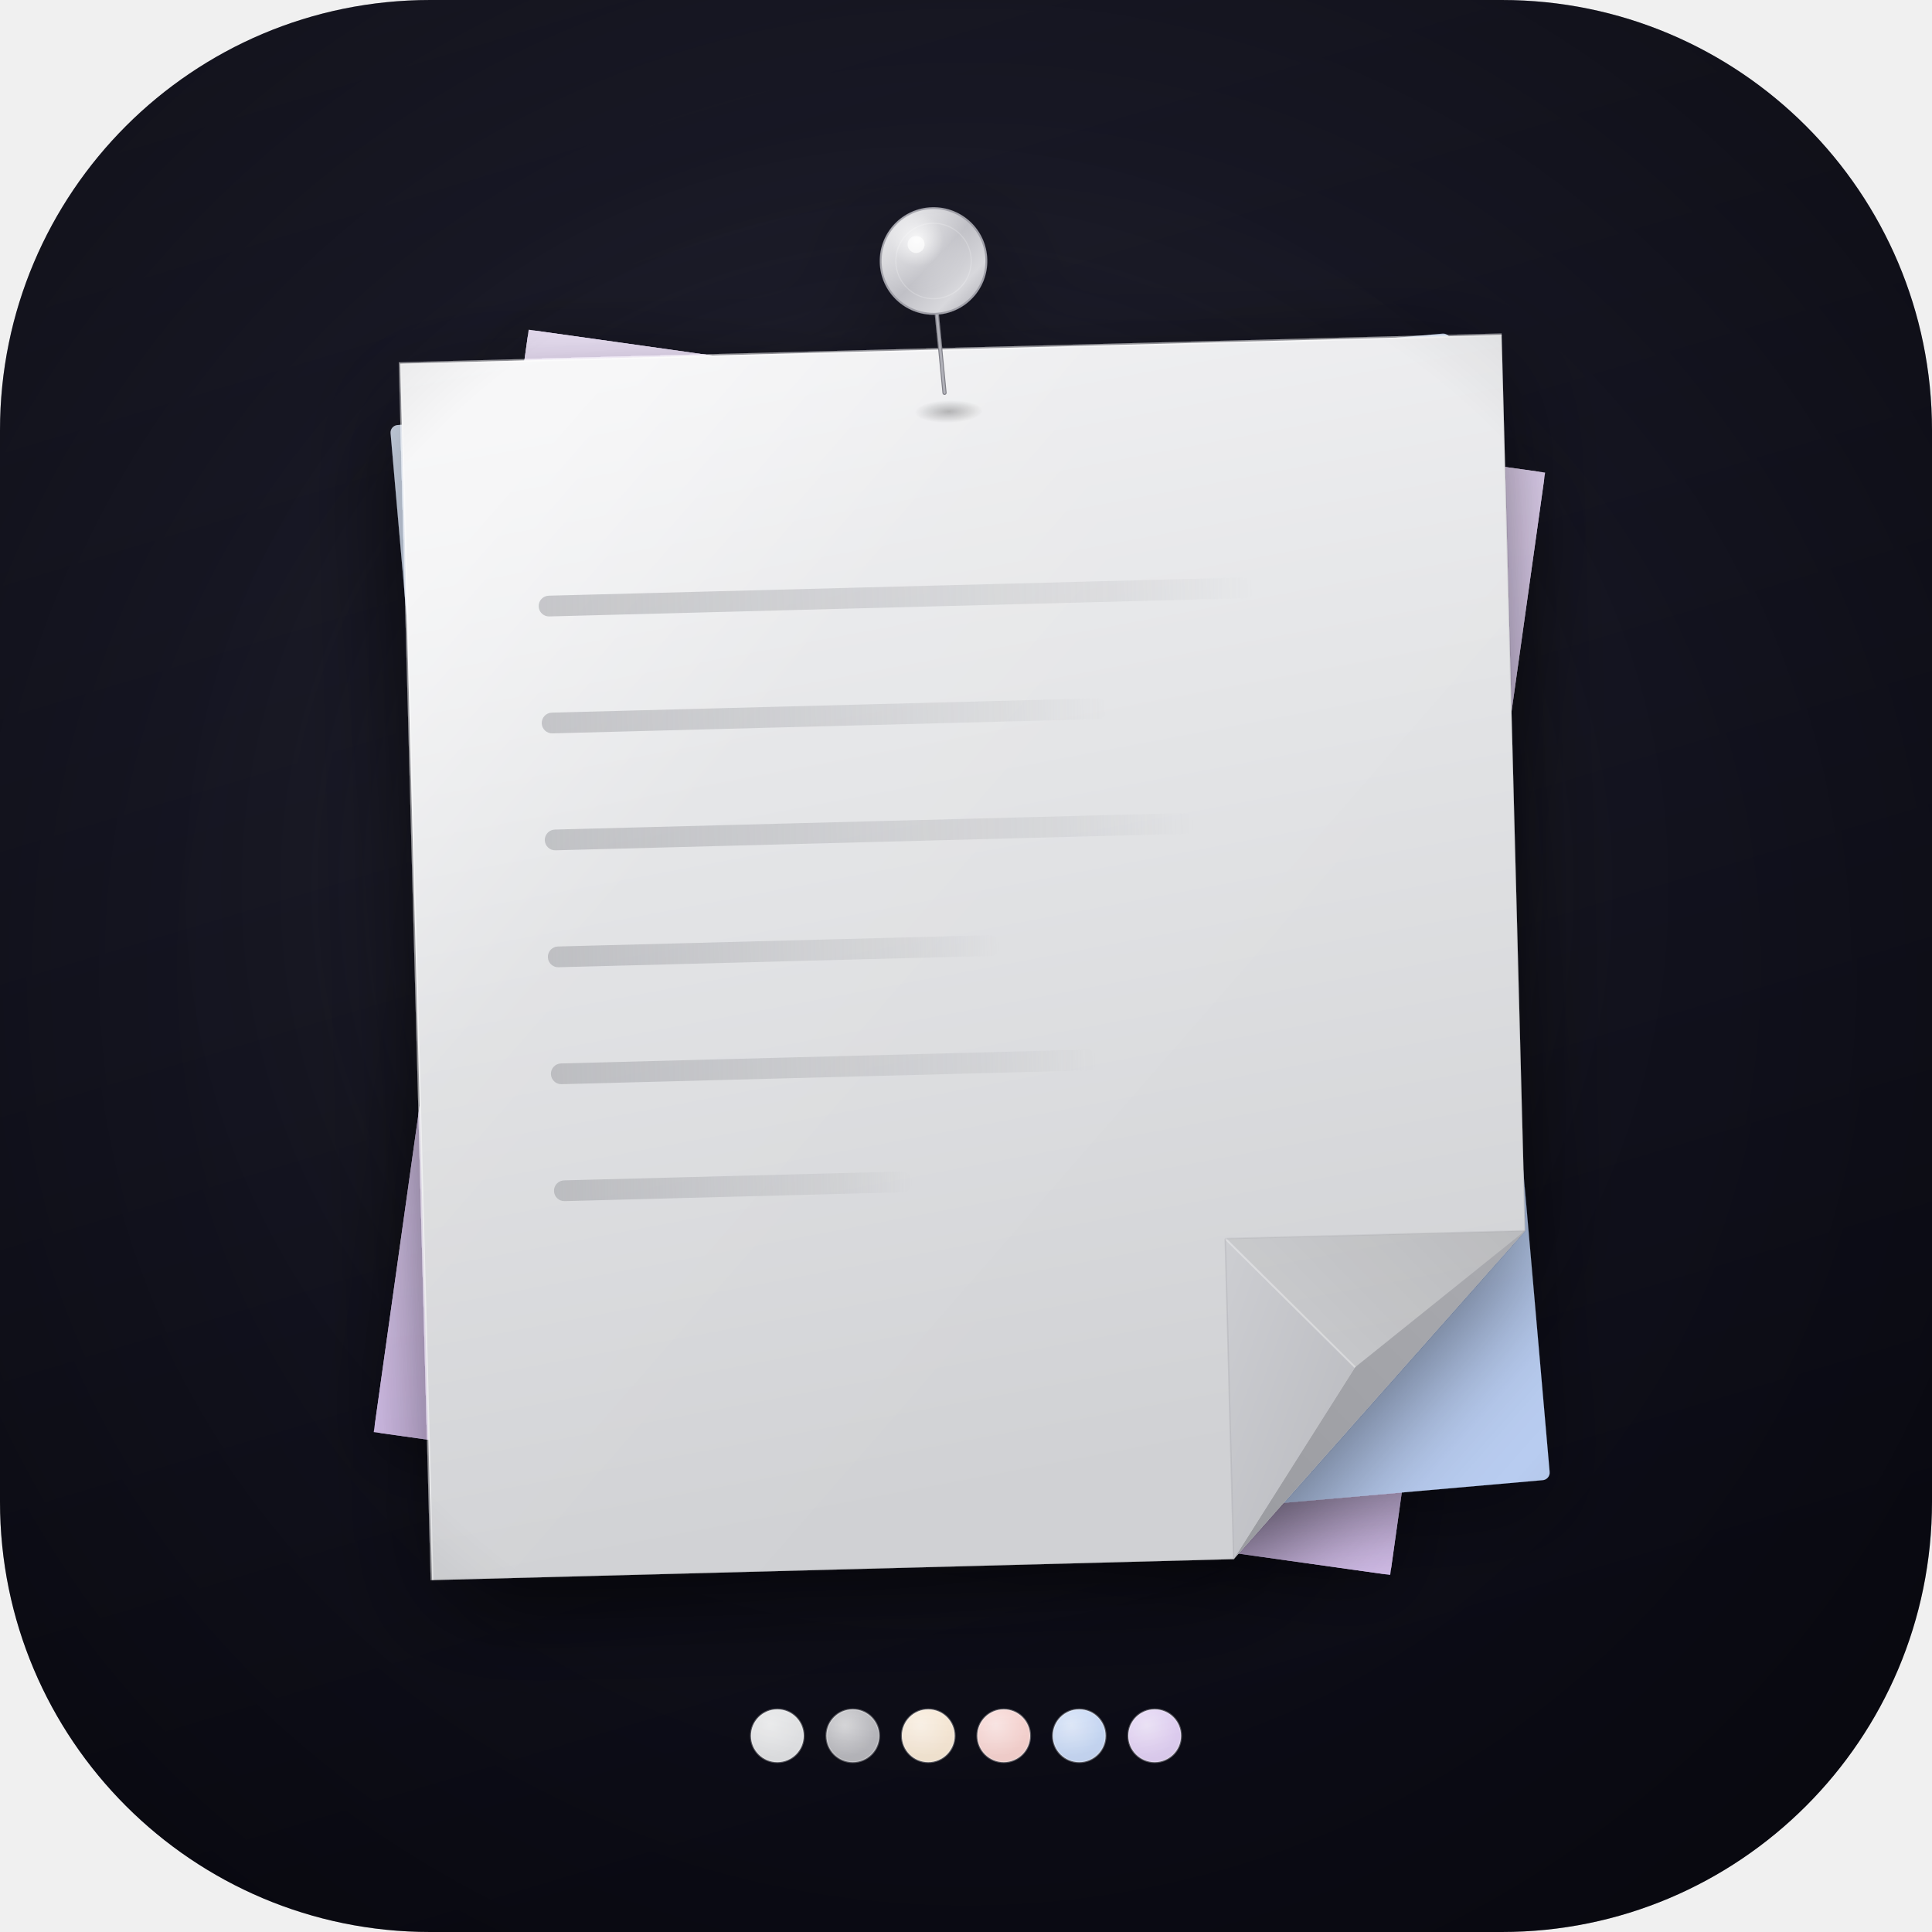
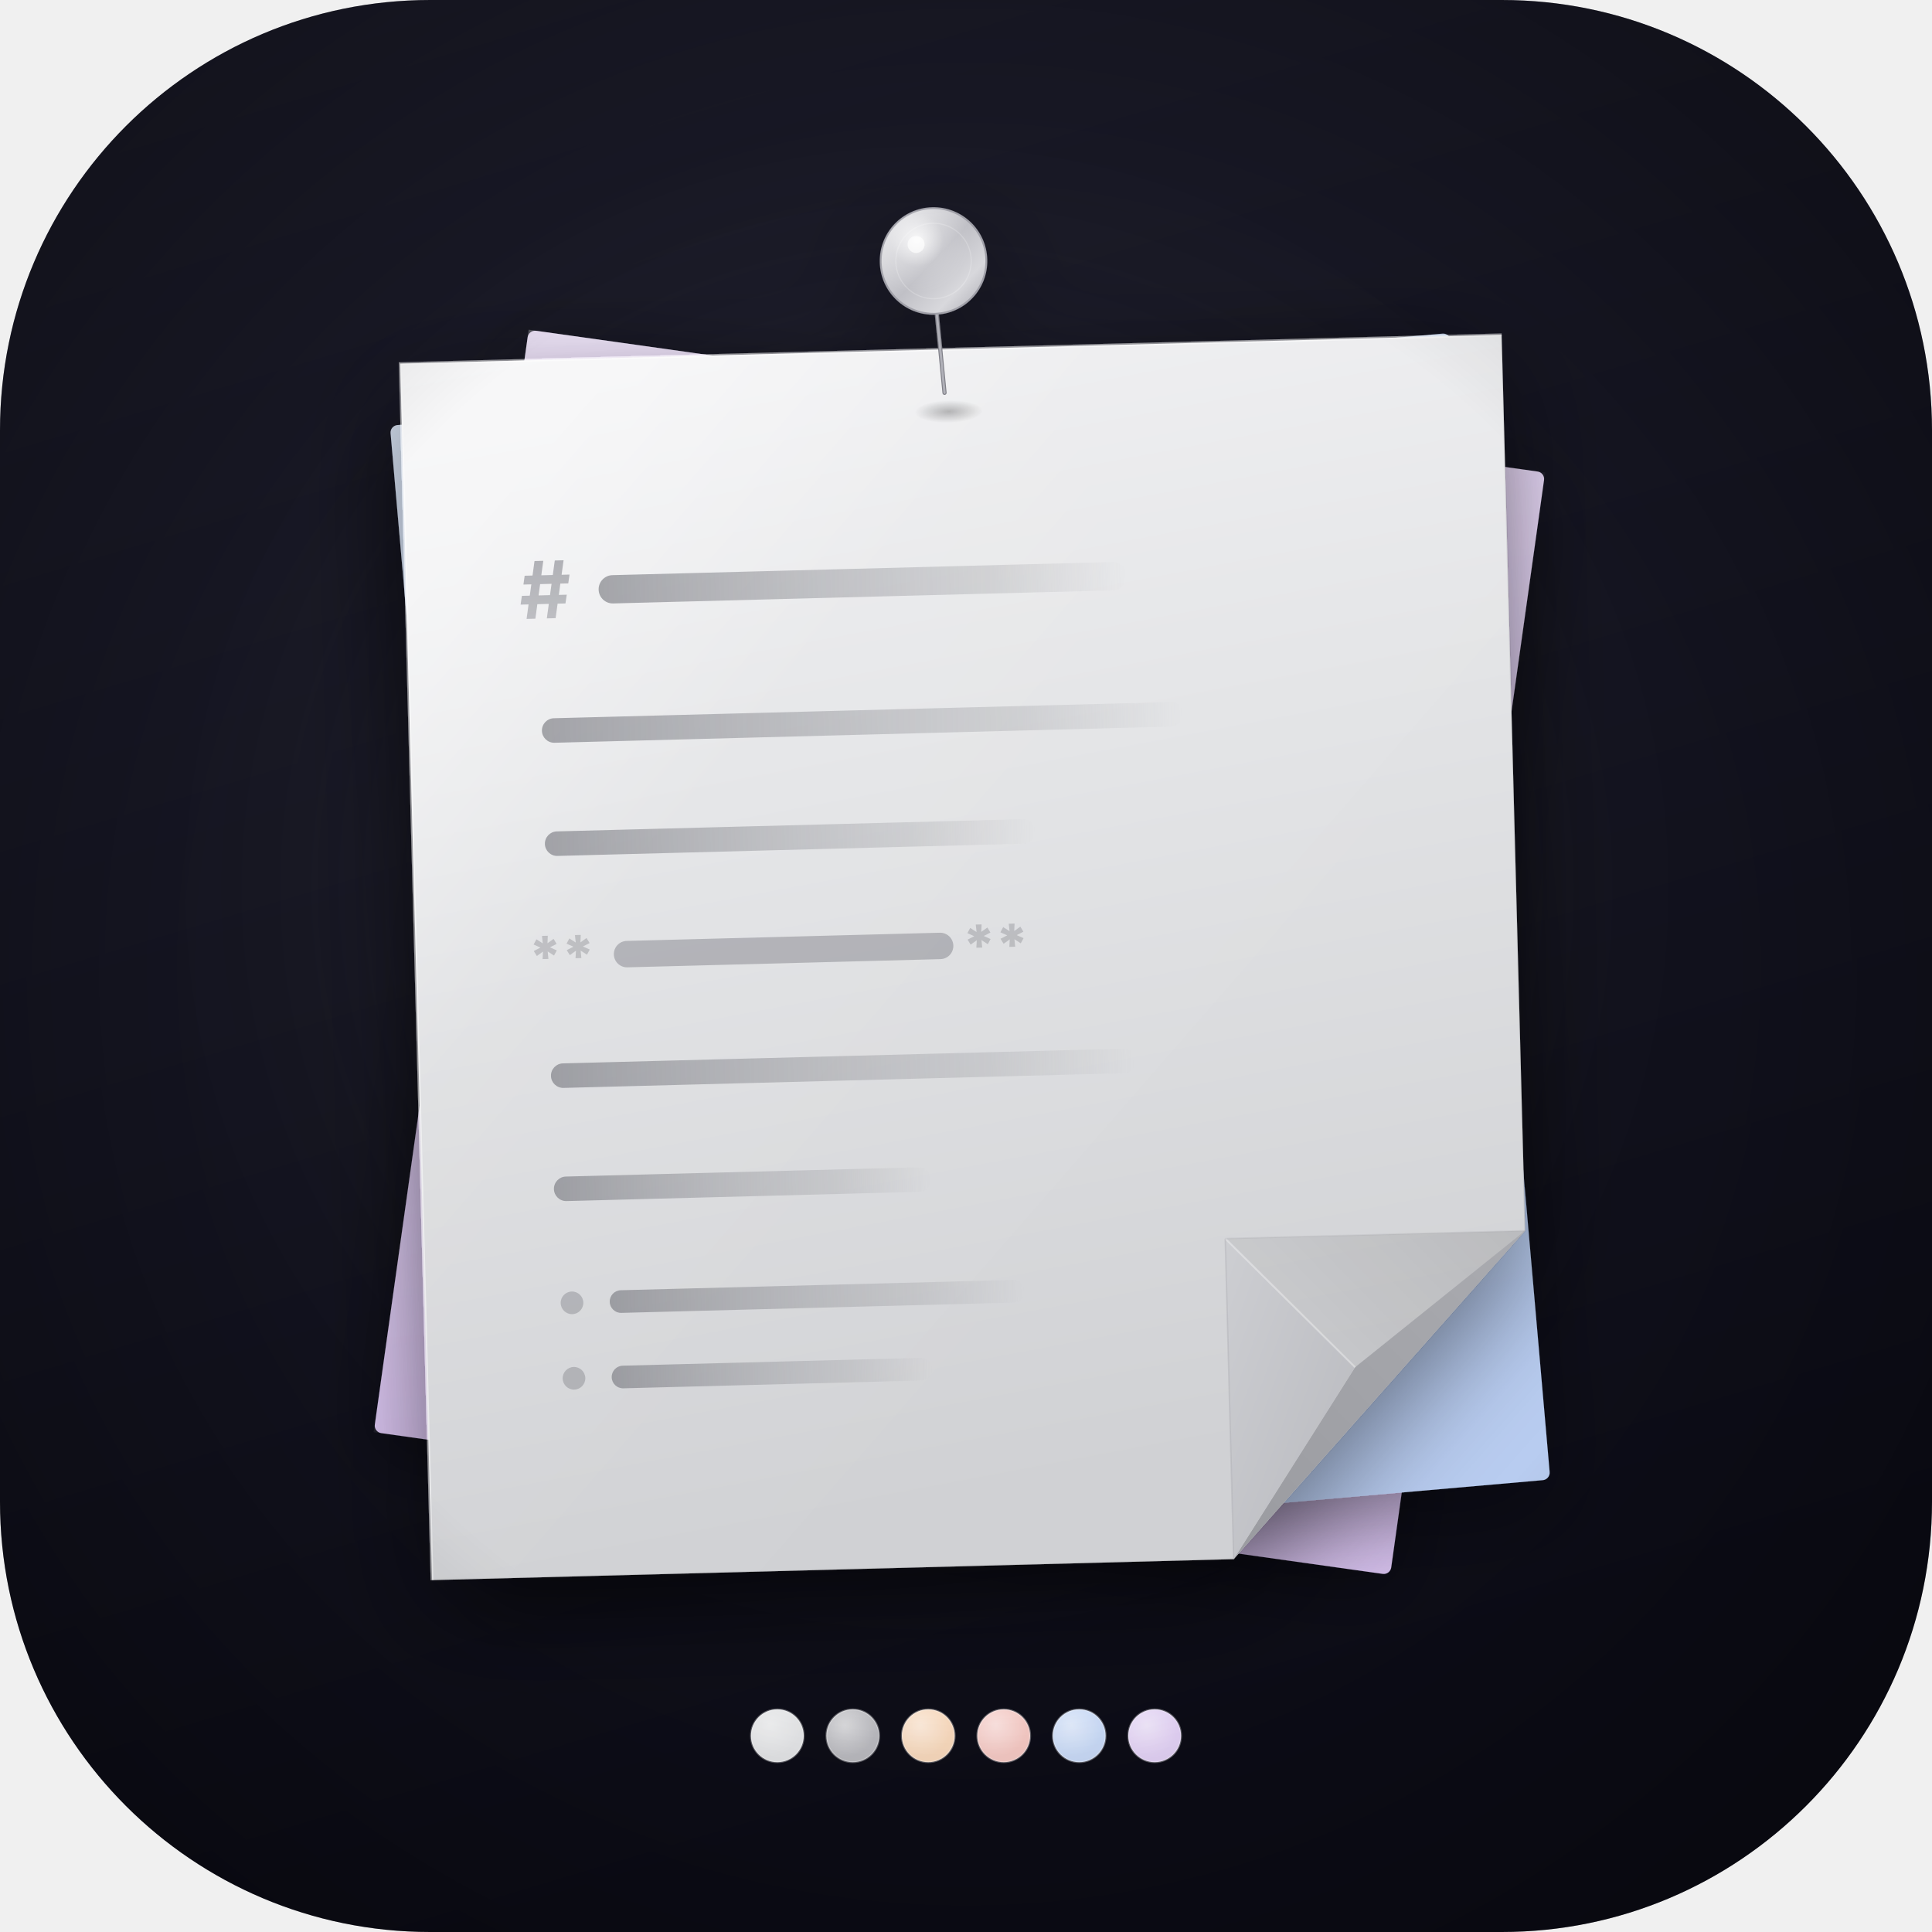
<svg xmlns="http://www.w3.org/2000/svg" viewBox="0 0 1024 1024">
  <defs>
    <clipPath id="squircle">
      <rect x="0" y="0" width="1024" height="1024" rx="228" ry="228" />
    </clipPath>
    <linearGradient id="bgGrad" x1="0" y1="0" x2="0.3" y2="1">
      <stop offset="0%" stop-color="#1C1C2A" />
      <stop offset="100%" stop-color="#0C0C16" />
    </linearGradient>
    <radialGradient id="ambientGlow" cx="0.48" cy="0.46" r="0.42">
      <stop offset="0%" stop-color="#C7D8F5" stop-opacity="0.10" />
      <stop offset="60%" stop-color="#E3E4E6" stop-opacity="0.04" />
      <stop offset="100%" stop-color="#000000" stop-opacity="0" />
    </radialGradient>
    <linearGradient id="purpleNote" x1="0" y1="0" x2="0.2" y2="1">
      <stop offset="0%" stop-color="#EADCF8" />
      <stop offset="100%" stop-color="#D5C0EC" />
    </linearGradient>
    <linearGradient id="blueNote" x1="0" y1="0" x2="0.2" y2="1">
      <stop offset="0%" stop-color="#D4E2F8" />
      <stop offset="100%" stop-color="#B8CCF0" />
    </linearGradient>
    <linearGradient id="silverNote" x1="0" y1="0" x2="0.15" y2="1">
      <stop offset="0%" stop-color="#F0F0F2" />
      <stop offset="40%" stop-color="#E3E4E6" />
      <stop offset="100%" stop-color="#D0D1D4" />
    </linearGradient>
    <linearGradient id="foldFront" x1="0" y1="0" x2="1" y2="1">
      <stop offset="0%" stop-color="#CDCED2" />
      <stop offset="100%" stop-color="#B8B9BE" />
    </linearGradient>
    <linearGradient id="foldUnder" x1="1" y1="0" x2="0" y2="1">
      <stop offset="0%" stop-color="#AAABB0" />
      <stop offset="100%" stop-color="#9A9BA0" />
    </linearGradient>
    <linearGradient id="foldCastShadow" x1="1" y1="0" x2="0" y2="1">
      <stop offset="0%" stop-color="#000000" stop-opacity="0.12" />
      <stop offset="100%" stop-color="#000000" stop-opacity="0" />
    </linearGradient>
    <linearGradient id="noteSheen" x1="0.2" y1="0" x2="0.8" y2="0.6">
      <stop offset="0%" stop-color="#FFFFFF" stop-opacity="0.50" />
      <stop offset="35%" stop-color="#FFFFFF" stop-opacity="0.08" />
      <stop offset="100%" stop-color="#FFFFFF" stop-opacity="0" />
    </linearGradient>
    <linearGradient id="lineGray" x1="0" y1="0" x2="1" y2="0">
-       <stop offset="0%" stop-color="#9A9BA0" stop-opacity="0.50" />
-       <stop offset="80%" stop-color="#9A9BA0" stop-opacity="0.15" />
+       <stop offset="0%" stop-color="#7A7B82" stop-opacity="0.65" />
+       <stop offset="75%" stop-color="#9A9BA0" stop-opacity="0.30" />
      <stop offset="100%" stop-color="#9A9BA0" stop-opacity="0" />
    </linearGradient>
+     <linearGradient id="hashColor" x1="0" y1="0" x2="0" y2="1">
+       <stop offset="0%" stop-color="#6E6F78" />
+       <stop offset="100%" stop-color="#8A8B92" />
+     </linearGradient>
    <linearGradient id="linePurple" x1="0" y1="0" x2="1" y2="0">
-       <stop offset="0%" stop-color="#A888C8" stop-opacity="0.45" />
+       <stop offset="0%" stop-color="#9070B8" stop-opacity="0.55" />
      <stop offset="100%" stop-color="#A888C8" stop-opacity="0" />
    </linearGradient>
    <linearGradient id="lineBlue" x1="0" y1="0" x2="1" y2="0">
-       <stop offset="0%" stop-color="#7A9CCE" stop-opacity="0.45" />
+       <stop offset="0%" stop-color="#6088C0" stop-opacity="0.55" />
      <stop offset="100%" stop-color="#7A9CCE" stop-opacity="0" />
    </linearGradient>
    <linearGradient id="pinGrad" x1="0" y1="0" x2="1" y2="1">
      <stop offset="0%" stop-color="#F0F0F2" />
      <stop offset="25%" stop-color="#D8D8DC" />
      <stop offset="50%" stop-color="#C0C0C6" />
      <stop offset="75%" stop-color="#D8D8DC" />
      <stop offset="100%" stop-color="#A8A8B0" />
    </linearGradient>
    <radialGradient id="pinHighlight" cx="0.35" cy="0.3" r="0.5">
      <stop offset="0%" stop-color="#FFFFFF" stop-opacity="0.85" />
      <stop offset="50%" stop-color="#FFFFFF" stop-opacity="0.15" />
      <stop offset="100%" stop-color="#FFFFFF" stop-opacity="0" />
    </radialGradient>
    <radialGradient id="pinShadow" cx="0.5" cy="0.5" r="0.5">
      <stop offset="0%" stop-color="#000000" stop-opacity="0.25" />
      <stop offset="100%" stop-color="#000000" stop-opacity="0" />
    </radialGradient>
    <filter id="backNoteShadow" x="-8%" y="-5%" width="120%" height="125%">
      <feDropShadow dx="0" dy="10" stdDeviation="18" flood-color="#000000" flood-opacity="0.35" />
    </filter>
    <filter id="midNoteShadow" x="-8%" y="-5%" width="120%" height="125%">
      <feDropShadow dx="0" dy="14" stdDeviation="22" flood-color="#000000" flood-opacity="0.38" />
    </filter>
    <filter id="frontNoteShadow" x="-10%" y="-5%" width="125%" height="130%">
      <feDropShadow dx="0" dy="18" stdDeviation="28" flood-color="#000000" flood-opacity="0.45" />
    </filter>
    <radialGradient id="vignette" cx="0.5" cy="0.5" r="0.7">
      <stop offset="55%" stop-color="#000000" stop-opacity="0" />
      <stop offset="100%" stop-color="#000000" stop-opacity="0.40" />
    </radialGradient>
    <radialGradient id="dotHighlight" cx="0.35" cy="0.3" r="0.6">
      <stop offset="0%" stop-color="#FFFFFF" stop-opacity="0.45" />
      <stop offset="100%" stop-color="#FFFFFF" stop-opacity="0" />
    </radialGradient>
  </defs>
  <g clip-path="url(#squircle)">
    <rect width="1024" height="1024" fill="url(#bgGrad)" />
    <rect width="1024" height="1024" fill="url(#ambientGlow)" />
    <g filter="url(#backNoteShadow)">
      <g transform="rotate(8, 512, 480)">
-         <path d="M 240 210 L 784 210 L 784 800 L 240 800 Z" fill="url(#purpleNote)" rx="4" />
        <rect x="240" y="210" width="544" height="590" rx="4" fill="url(#purpleNote)" />
        <path d="M 240 210 L 784 210 L 784 800 L 240 800 Z" fill="url(#noteSheen)" opacity="0.5" />
-         <rect x="305" y="330" width="300" height="10" rx="5" fill="url(#linePurple)" />
-         <rect x="305" y="385" width="240" height="10" rx="5" fill="url(#linePurple)" />
-         <rect x="305" y="440" width="280" height="10" rx="5" fill="url(#linePurple)" />
+         <rect x="305" y="330" width="300" height="12" rx="6" fill="url(#linePurple)" />
+         <rect x="305" y="390" width="240" height="12" rx="6" fill="url(#linePurple)" />
+         <rect x="305" y="450" width="280" height="12" rx="6" fill="url(#linePurple)" />
      </g>
    </g>
    <g filter="url(#midNoteShadow)">
      <g transform="rotate(-5, 512, 480)">
        <rect x="230" y="200" width="564" height="610" rx="4" fill="url(#blueNote)" />
        <rect x="230" y="200" width="564" height="610" rx="4" fill="url(#noteSheen)" opacity="0.4" />
-         <rect x="300" y="325" width="340" height="10" rx="5" fill="url(#lineBlue)" />
-         <rect x="300" y="380" width="260" height="10" rx="5" fill="url(#lineBlue)" />
-         <rect x="300" y="435" width="310" height="10" rx="5" fill="url(#lineBlue)" />
-         <rect x="300" y="490" width="200" height="10" rx="5" fill="url(#lineBlue)" />
+         <rect x="300" y="325" width="340" height="12" rx="6" fill="url(#lineBlue)" />
+         <rect x="300" y="385" width="260" height="12" rx="6" fill="url(#lineBlue)" />
+         <rect x="300" y="445" width="310" height="12" rx="6" fill="url(#lineBlue)" />
+         <rect x="300" y="505" width="200" height="12" rx="6" fill="url(#lineBlue)" />
      </g>
    </g>
    <g filter="url(#frontNoteShadow)">
      <g transform="rotate(-1.5, 512, 490)">
        <path d="M 220 185 L 804 185 L 804 660 L 645 830 L 220 830 Z" fill="url(#silverNote)" />
        <path d="M 220 830 L 220 185 L 804 185" fill="none" stroke="#FFFFFF" stroke-width="1.5" stroke-opacity="0.5" />
        <path d="M 804 185 L 804 660 L 645 830 L 220 830" fill="none" stroke="#000000" stroke-width="0.8" stroke-opacity="0.08" />
        <path d="M 220 185 L 804 185 L 804 660 L 645 830 L 220 830 Z" fill="url(#noteSheen)" />
        <path d="M 645 660 L 804 660 L 645 830 Z" fill="url(#foldCastShadow)" />
        <path d="M 645 830 L 712 730 L 804 660 Z" fill="url(#foldUnder)" />
        <path d="M 645 830 L 645 660 L 712 730 Z" fill="url(#foldFront)" />
        <line x1="645" y1="660" x2="712" y2="730" stroke="#FFFFFF" stroke-width="1" stroke-opacity="0.35" />
        <line x1="645" y1="660" x2="645" y2="830" stroke="#A0A0A8" stroke-width="0.8" stroke-opacity="0.3" />
        <line x1="645" y1="660" x2="804" y2="660" stroke="#A0A0A8" stroke-width="0.8" stroke-opacity="0.2" />
-         <rect x="290" y="310" width="380" height="11" rx="5.5" fill="url(#lineGray)" />
-         <rect x="290" y="372" width="300" height="11" rx="5.5" fill="url(#lineGray)" />
-         <rect x="290" y="434" width="345" height="11" rx="5.5" fill="url(#lineGray)" />
-         <rect x="290" y="496" width="240" height="11" rx="5.5" fill="url(#lineGray)" />
-         <rect x="290" y="558" width="290" height="11" rx="5.5" fill="url(#lineGray)" />
-         <rect x="290" y="620" width="190" height="11" rx="5.5" fill="url(#lineGray)" />
+         <text x="280" y="322" font-family="-apple-system, SF Pro, Helvetica Neue, sans-serif" font-size="42" font-weight="700" fill="url(#hashColor)" opacity="0.5">#</text>
+         <rect x="322" y="300" width="280" height="15" rx="7.5" fill="url(#lineGray)" />
+         <rect x="290" y="375" width="340" height="13" rx="6.5" fill="url(#lineGray)" />
+         <rect x="290" y="435" width="260" height="13" rx="6.5" fill="url(#lineGray)" />
+         <text x="280" y="512" font-family="-apple-system, SF Pro, Helvetica Neue, sans-serif" font-size="30" font-weight="800" fill="#7A7B82" opacity="0.35">**</text>
+         <rect x="325" y="494" width="180" height="14" rx="7" fill="#7A7B82" opacity="0.45" />
+         <text x="510" y="512" font-family="-apple-system, SF Pro, Helvetica Neue, sans-serif" font-size="30" font-weight="800" fill="#7A7B82" opacity="0.35">**</text>
+         <rect x="290" y="558" width="310" height="13" rx="6.5" fill="url(#lineGray)" />
+         <rect x="290" y="618" width="200" height="13" rx="6.5" fill="url(#lineGray)" />
+         <circle cx="298" cy="685" r="6" fill="#7A7B82" opacity="0.4" />
+         <rect x="318" y="679" width="220" height="12" rx="6" fill="url(#lineGray)" />
+         <circle cx="298" cy="725" r="6" fill="#7A7B82" opacity="0.4" />
+         <rect x="318" y="719" width="170" height="12" rx="6" fill="url(#lineGray)" />
        <ellipse cx="510" cy="218" rx="18" ry="6" fill="url(#pinShadow)" />
        <line x1="504" y1="152" x2="508" y2="208" stroke="#808088" stroke-width="2.2" stroke-linecap="round" />
        <line x1="504" y1="152" x2="508" y2="208" stroke="#B0B0B8" stroke-width="1.2" stroke-linecap="round" />
        <circle cx="504" cy="138" r="28" fill="url(#pinGrad)" stroke="#A0A0A8" stroke-width="1" />
        <circle cx="504" cy="138" r="20" fill="none" stroke="#FFFFFF" stroke-width="0.6" stroke-opacity="0.2" />
        <circle cx="504" cy="138" r="28" fill="url(#pinHighlight)" />
        <circle cx="495" cy="129" r="4.5" fill="white" opacity="0.65" />
      </g>
    </g>
    <g transform="translate(512, 920)">
      <circle cx="-100" cy="0" r="14" fill="#E3E4E6" stroke="#FFFFFF" stroke-width="1" stroke-opacity="0.3" />
      <circle cx="-100" cy="0" r="14" fill="url(#dotHighlight)" />
      <circle cx="-60" cy="0" r="14" fill="#B8B8BD" stroke="#FFFFFF" stroke-width="1" stroke-opacity="0.3" />
      <circle cx="-60" cy="0" r="14" fill="url(#dotHighlight)" />
-       <circle cx="-20" cy="0" r="14" fill="#F5E6D3" stroke="#FFFFFF" stroke-width="1" stroke-opacity="0.3" />
+       <circle cx="-20" cy="0" r="14" fill="#F5D6BA" stroke="#FFFFFF" stroke-width="1" stroke-opacity="0.3" />
      <circle cx="-20" cy="0" r="14" fill="url(#dotHighlight)" />
-       <circle cx="20" cy="0" r="14" fill="#F5D1CE" stroke="#FFFFFF" stroke-width="1" stroke-opacity="0.3" />
+       <circle cx="20" cy="0" r="14" fill="#F2C6C1" stroke="#FFFFFF" stroke-width="1" stroke-opacity="0.3" />
      <circle cx="20" cy="0" r="14" fill="url(#dotHighlight)" />
      <circle cx="60" cy="0" r="14" fill="#C7D8F5" stroke="#FFFFFF" stroke-width="1" stroke-opacity="0.3" />
      <circle cx="60" cy="0" r="14" fill="url(#dotHighlight)" />
      <circle cx="100" cy="0" r="14" fill="#E2D1F5" stroke="#FFFFFF" stroke-width="1" stroke-opacity="0.3" />
      <circle cx="100" cy="0" r="14" fill="url(#dotHighlight)" />
    </g>
    <rect width="1024" height="1024" fill="url(#vignette)" />
  </g>
</svg>
